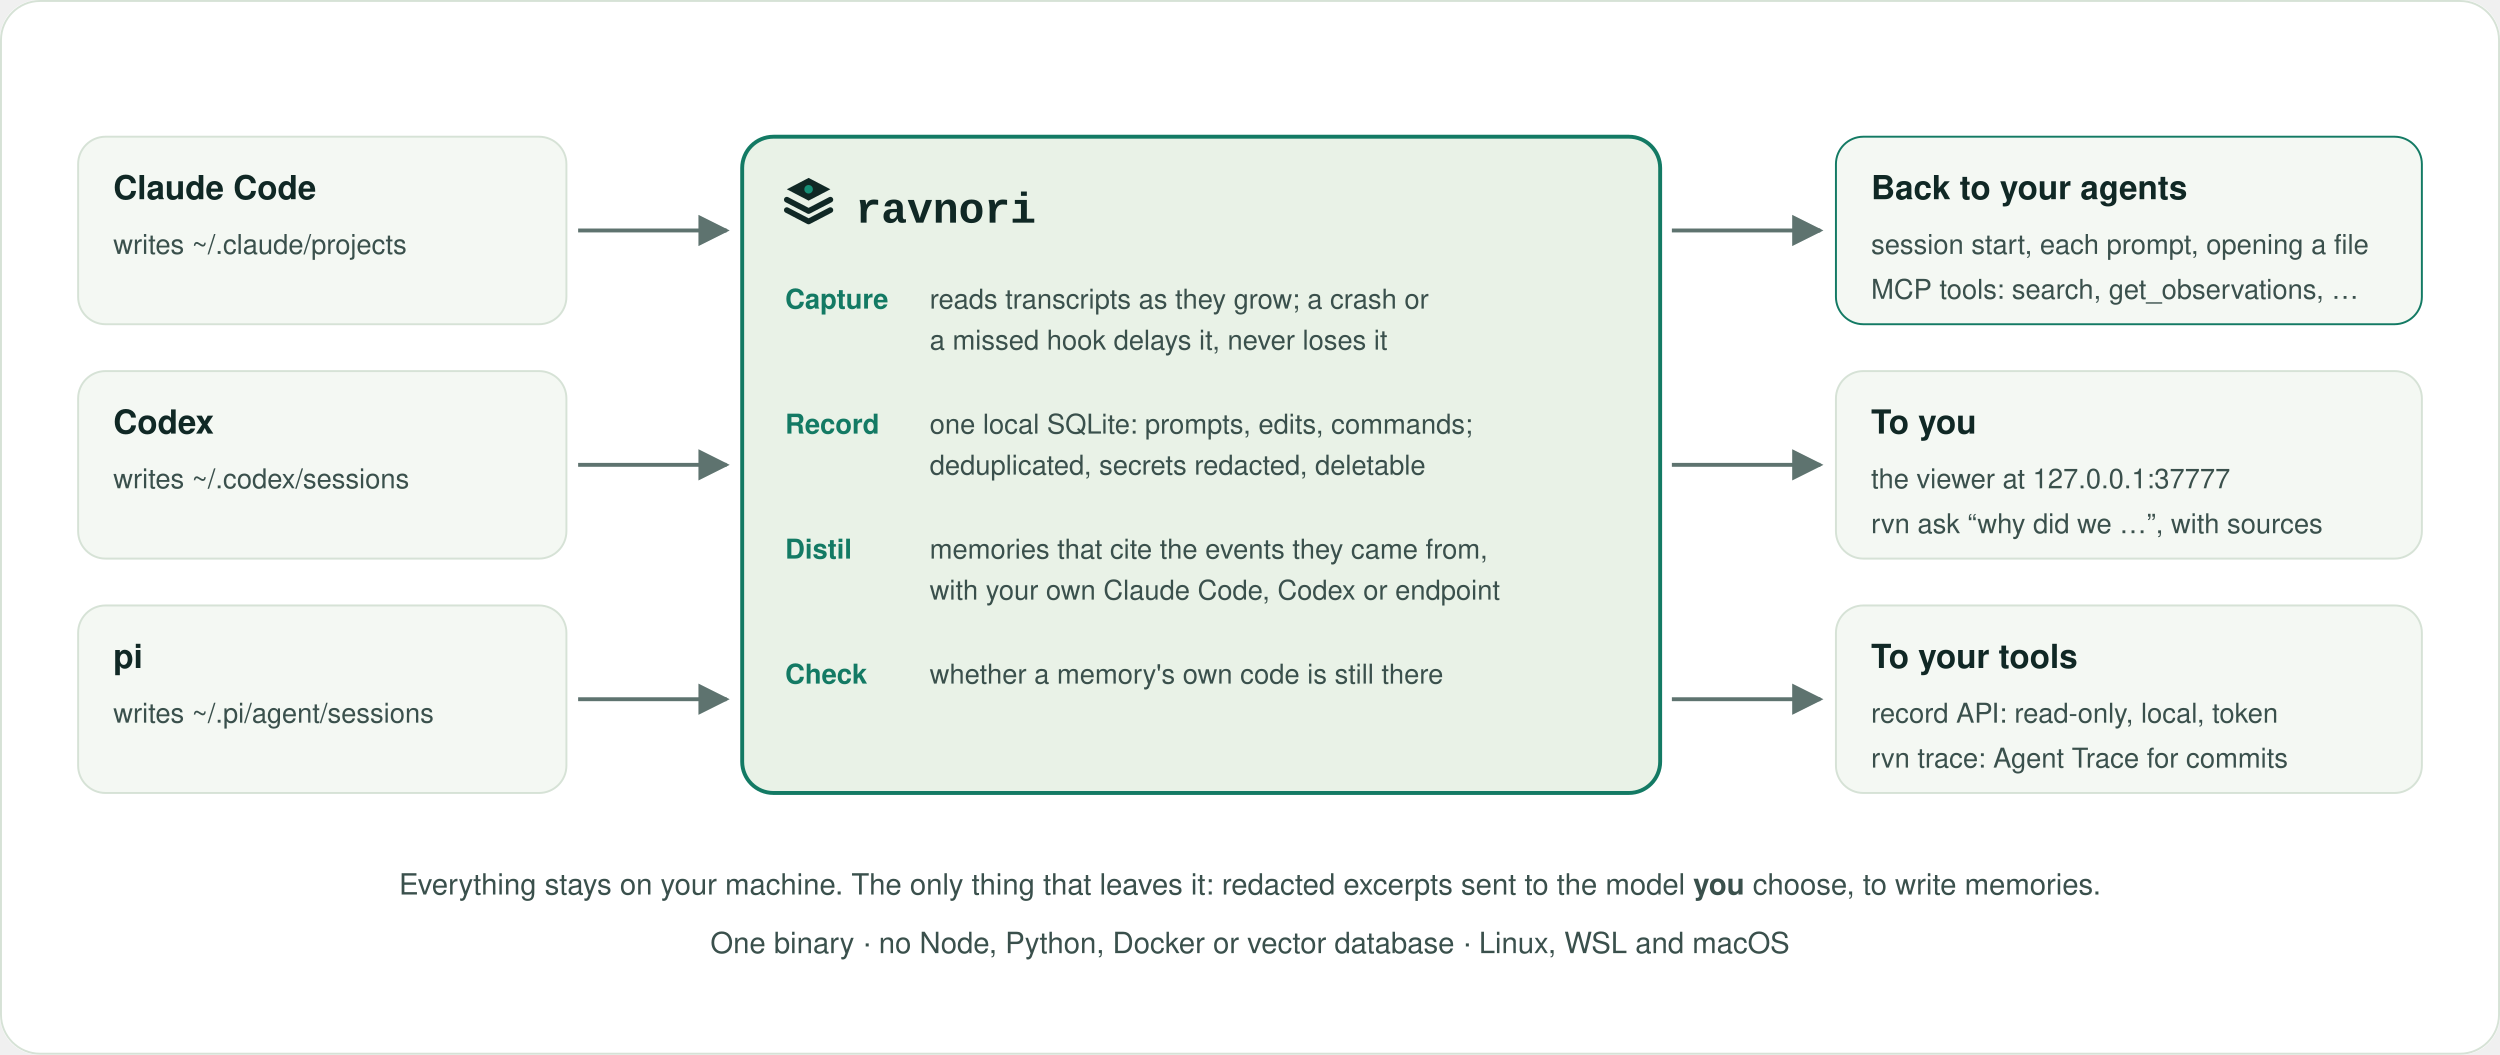
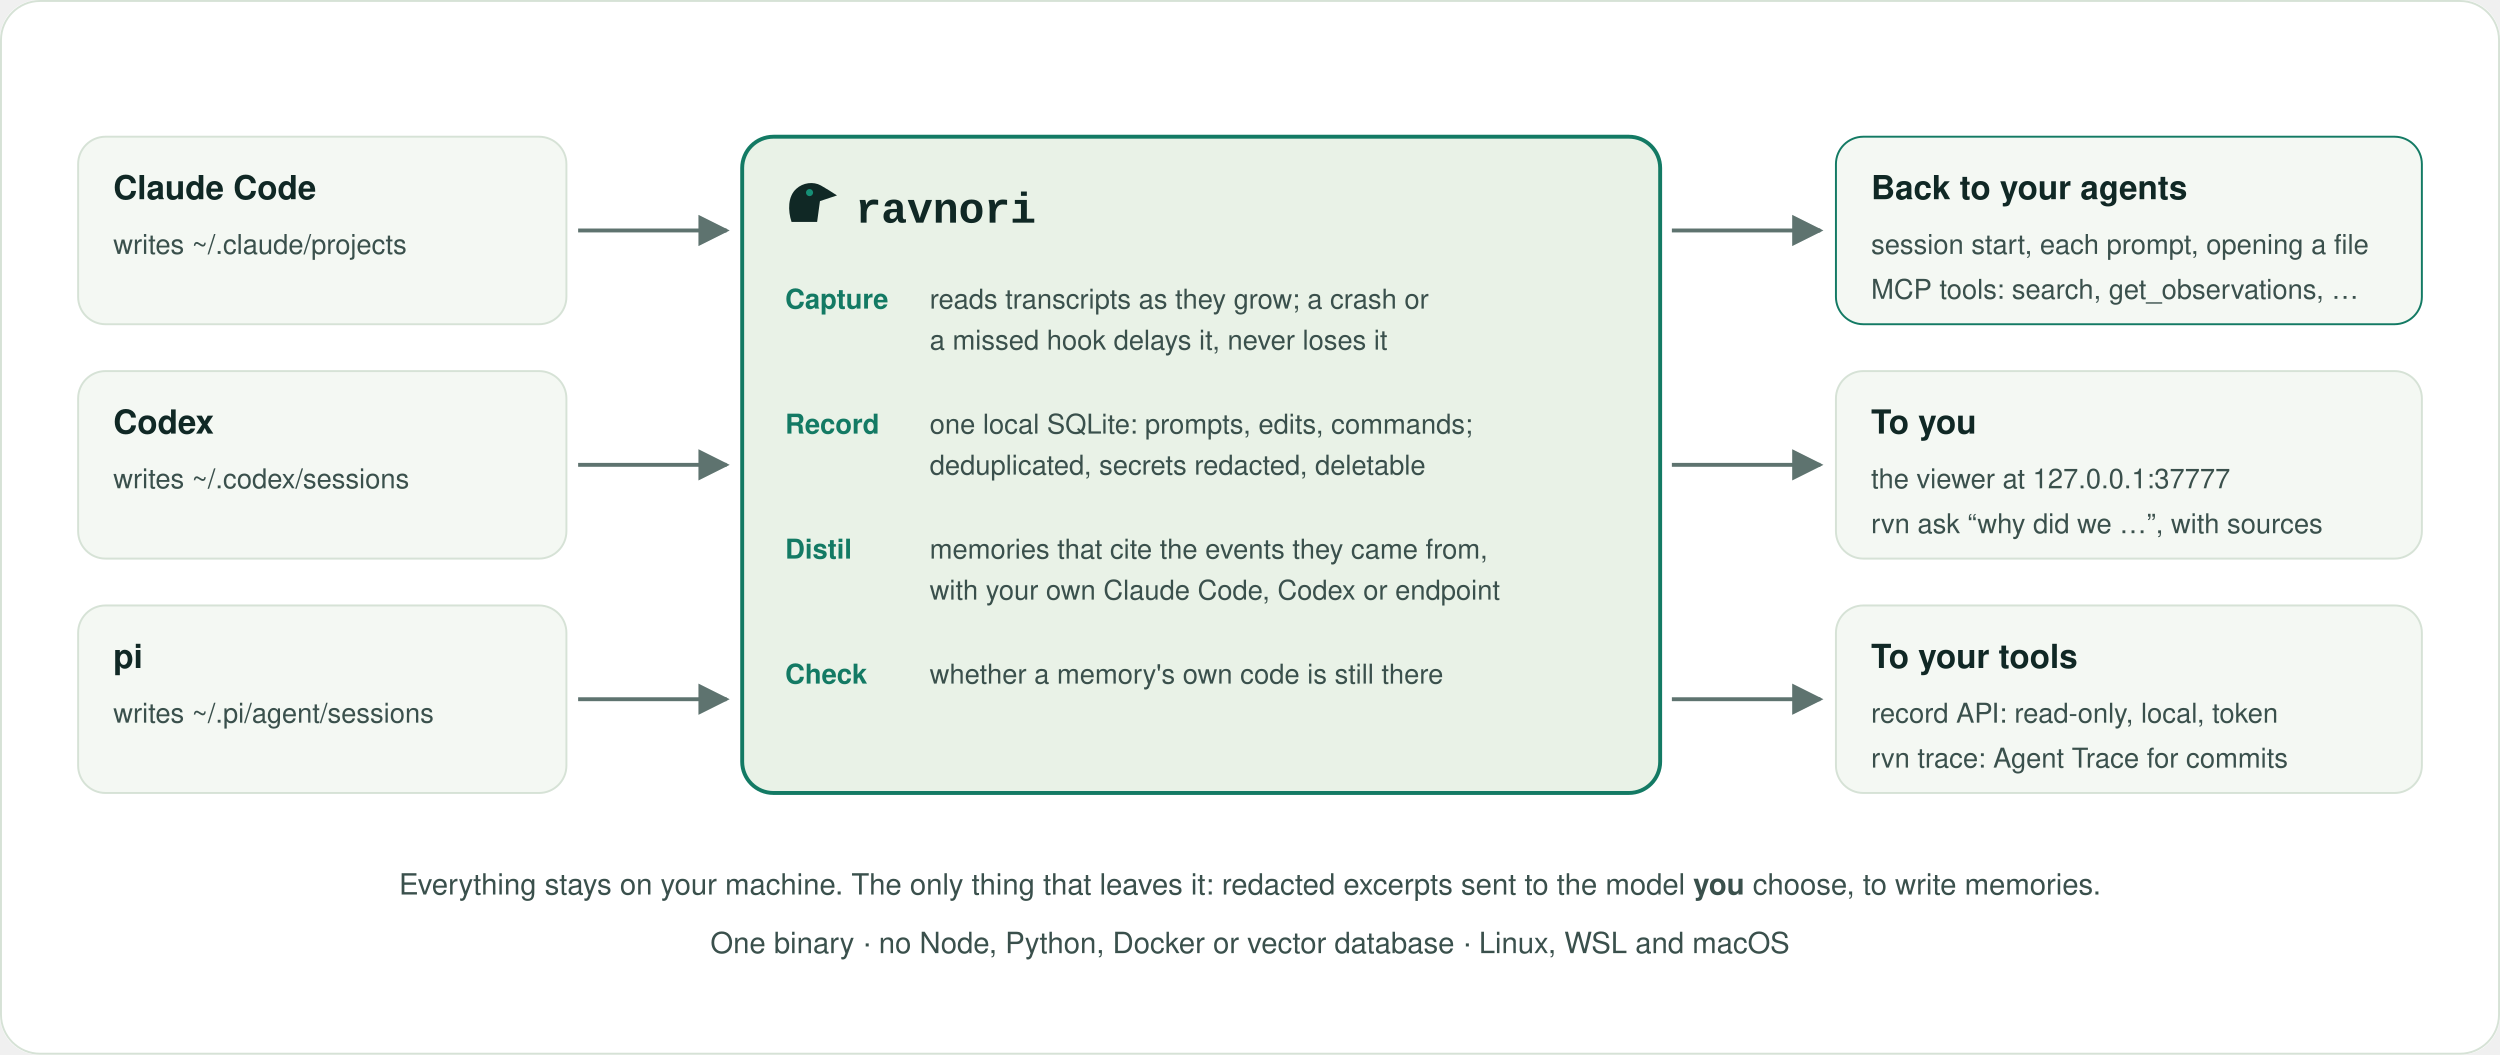
<svg xmlns="http://www.w3.org/2000/svg" width="1280" height="540" viewBox="0 0 1280 540" role="img" aria-label="How ravnori works">
  <defs>
-     <marker id="ah-134765685253504" viewBox="0 0 10 10" refX="9" refY="5" markerWidth="8" markerHeight="8" orient="auto">
+     <marker id="ah-126011623350528" viewBox="0 0 10 10" refX="9" refY="5" markerWidth="8" markerHeight="8" orient="auto">
      <path d="M0,0 L10,5 L0,10 z" fill="#5E736F" />
    </marker>
  </defs>
  <rect width="1280" height="540" rx="20" fill="#ffffff" />
  <rect x="0.5" y="0.5" width="1279" height="539" rx="20" fill="none" stroke="#D6E2D6" />
  <rect x="40" y="70" width="250" height="96" rx="14" fill="#F4F8F3" stroke="#D6E2D6" />
  <text x="58" y="102" font-family="ui-sans-serif, -apple-system, 'Segoe UI', Helvetica, Arial, sans-serif" font-size="17" font-weight="700" fill="#102825">Claude Code</text>
  <text x="58" y="130" font-family="ui-sans-serif, -apple-system, 'Segoe UI', Helvetica, Arial, sans-serif" font-size="14" fill="#3A504C">writes ~/.claude/projects</text>
  <rect x="40" y="190" width="250" height="96" rx="14" fill="#F4F8F3" stroke="#D6E2D6" />
  <text x="58" y="222" font-family="ui-sans-serif, -apple-system, 'Segoe UI', Helvetica, Arial, sans-serif" font-size="17" font-weight="700" fill="#102825">Codex</text>
  <text x="58" y="250" font-family="ui-sans-serif, -apple-system, 'Segoe UI', Helvetica, Arial, sans-serif" font-size="14" fill="#3A504C">writes ~/.codex/sessions</text>
  <rect x="40" y="310" width="250" height="96" rx="14" fill="#F4F8F3" stroke="#D6E2D6" />
  <text x="58" y="342" font-family="ui-sans-serif, -apple-system, 'Segoe UI', Helvetica, Arial, sans-serif" font-size="17" font-weight="700" fill="#102825">pi</text>
  <text x="58" y="370" font-family="ui-sans-serif, -apple-system, 'Segoe UI', Helvetica, Arial, sans-serif" font-size="14" fill="#3A504C">writes ~/.pi/agent/sessions</text>
  <rect x="380" y="70" width="470" height="336" rx="16" fill="#E9F2E7" stroke="#137A64" stroke-width="2" />
  <g transform="translate(398,86) scale(0.2424242)">
-     <g transform="translate(1 1)">
-       <path d="M19 44L65 20L111 44L65 68Z" fill="#102825" />
-       <path d="M19 66L65 90L111 66" fill="none" stroke="#102825" stroke-width="12" stroke-linecap="round" stroke-linejoin="round" />
-       <path d="M19 88L65 112L111 88" fill="none" stroke="#102825" stroke-width="12" stroke-linecap="round" stroke-linejoin="round" />
-       <circle cx="65" cy="44" r="9" fill="#168F76" />
-     </g>
+     <path d="M30 114 C22 90 22 60 40 44 C54 31 76 28 92 37 C104 44 114 50 126 58 C114 62 102 66 90 70 C88 84 86 100 84 114 Z" fill="#102825" />
+     <circle cx="68" cy="52" r="7.5" fill="#168F76" />
  </g>
  <text x="438" y="114" font-family="ui-monospace, SFMono-Regular, Menlo, Consolas, 'Liberation Mono', monospace" font-size="22" font-weight="700" fill="#102825">ravnori</text>
  <text x="402" y="158" font-family="ui-sans-serif, -apple-system, 'Segoe UI', Helvetica, Arial, sans-serif" font-size="14" font-weight="700" fill="#137A64">Capture</text>
  <text x="476" y="158" font-family="ui-sans-serif, -apple-system, 'Segoe UI', Helvetica, Arial, sans-serif" font-size="14" fill="#3A504C">reads transcripts as they grow; a crash or</text>
  <text x="476" y="179" font-family="ui-sans-serif, -apple-system, 'Segoe UI', Helvetica, Arial, sans-serif" font-size="14" fill="#3A504C">a missed hook delays it, never loses it</text>
  <text x="402" y="222" font-family="ui-sans-serif, -apple-system, 'Segoe UI', Helvetica, Arial, sans-serif" font-size="14" font-weight="700" fill="#137A64">Record</text>
  <text x="476" y="222" font-family="ui-sans-serif, -apple-system, 'Segoe UI', Helvetica, Arial, sans-serif" font-size="14" fill="#3A504C">one local SQLite: prompts, edits, commands;</text>
  <text x="476" y="243" font-family="ui-sans-serif, -apple-system, 'Segoe UI', Helvetica, Arial, sans-serif" font-size="14" fill="#3A504C">deduplicated, secrets redacted, deletable</text>
  <text x="402" y="286" font-family="ui-sans-serif, -apple-system, 'Segoe UI', Helvetica, Arial, sans-serif" font-size="14" font-weight="700" fill="#137A64">Distil</text>
  <text x="476" y="286" font-family="ui-sans-serif, -apple-system, 'Segoe UI', Helvetica, Arial, sans-serif" font-size="14" fill="#3A504C">memories that cite the events they came from,</text>
  <text x="476" y="307" font-family="ui-sans-serif, -apple-system, 'Segoe UI', Helvetica, Arial, sans-serif" font-size="14" fill="#3A504C">with your own Claude Code, Codex or endpoint</text>
  <text x="402" y="350" font-family="ui-sans-serif, -apple-system, 'Segoe UI', Helvetica, Arial, sans-serif" font-size="14" font-weight="700" fill="#137A64">Check</text>
  <text x="476" y="350" font-family="ui-sans-serif, -apple-system, 'Segoe UI', Helvetica, Arial, sans-serif" font-size="14" fill="#3A504C">whether a memory's own code is still there</text>
  <rect x="940" y="70" width="300" height="96" rx="14" fill="#F4F8F3" stroke="#137A64" />
  <text x="958" y="102" font-family="ui-sans-serif, -apple-system, 'Segoe UI', Helvetica, Arial, sans-serif" font-size="17" font-weight="700" fill="#102825">Back to your agents</text>
  <text x="958" y="130" font-family="ui-sans-serif, -apple-system, 'Segoe UI', Helvetica, Arial, sans-serif" font-size="14" fill="#3A504C">session start, each prompt, opening a file</text>
  <text x="958" y="153" font-family="ui-sans-serif, -apple-system, 'Segoe UI', Helvetica, Arial, sans-serif" font-size="14" fill="#3A504C">MCP tools: search, get_observations, …</text>
  <rect x="940" y="190" width="300" height="96" rx="14" fill="#F4F8F3" stroke="#D6E2D6" />
  <text x="958" y="222" font-family="ui-sans-serif, -apple-system, 'Segoe UI', Helvetica, Arial, sans-serif" font-size="17" font-weight="700" fill="#102825">To you</text>
  <text x="958" y="250" font-family="ui-sans-serif, -apple-system, 'Segoe UI', Helvetica, Arial, sans-serif" font-size="14" fill="#3A504C">the viewer at 127.0.0.1:37777</text>
  <text x="958" y="273" font-family="ui-sans-serif, -apple-system, 'Segoe UI', Helvetica, Arial, sans-serif" font-size="14" fill="#3A504C">rvn ask “why did we …”, with sources</text>
  <rect x="940" y="310" width="300" height="96" rx="14" fill="#F4F8F3" stroke="#D6E2D6" />
  <text x="958" y="342" font-family="ui-sans-serif, -apple-system, 'Segoe UI', Helvetica, Arial, sans-serif" font-size="17" font-weight="700" fill="#102825">To your tools</text>
  <text x="958" y="370" font-family="ui-sans-serif, -apple-system, 'Segoe UI', Helvetica, Arial, sans-serif" font-size="14" fill="#3A504C">record API: read-only, local, token</text>
  <text x="958" y="393" font-family="ui-sans-serif, -apple-system, 'Segoe UI', Helvetica, Arial, sans-serif" font-size="14" fill="#3A504C">rvn trace: Agent Trace for commits</text>
-   <line x1="296" y1="118" x2="372" y2="118" stroke="#5E736F" stroke-width="2" marker-end="url(#ah-134765685253504)" />
-   <line x1="856" y1="118" x2="932" y2="118" stroke="#5E736F" stroke-width="2" marker-end="url(#ah-134765685253504)" />
-   <line x1="296" y1="238" x2="372" y2="238" stroke="#5E736F" stroke-width="2" marker-end="url(#ah-134765685253504)" />
-   <line x1="856" y1="238" x2="932" y2="238" stroke="#5E736F" stroke-width="2" marker-end="url(#ah-134765685253504)" />
-   <line x1="296" y1="358" x2="372" y2="358" stroke="#5E736F" stroke-width="2" marker-end="url(#ah-134765685253504)" />
-   <line x1="856" y1="358" x2="932" y2="358" stroke="#5E736F" stroke-width="2" marker-end="url(#ah-134765685253504)" />
+   <line x1="296" y1="118" x2="372" y2="118" stroke="#5E736F" stroke-width="2" marker-end="url(#ah-126011623350528)" />
+   <line x1="856" y1="118" x2="932" y2="118" stroke="#5E736F" stroke-width="2" marker-end="url(#ah-126011623350528)" />
+   <line x1="296" y1="238" x2="372" y2="238" stroke="#5E736F" stroke-width="2" marker-end="url(#ah-126011623350528)" />
+   <line x1="856" y1="238" x2="932" y2="238" stroke="#5E736F" stroke-width="2" marker-end="url(#ah-126011623350528)" />
+   <line x1="296" y1="358" x2="372" y2="358" stroke="#5E736F" stroke-width="2" marker-end="url(#ah-126011623350528)" />
+   <line x1="856" y1="358" x2="932" y2="358" stroke="#5E736F" stroke-width="2" marker-end="url(#ah-126011623350528)" />
  <text x="640" y="458" text-anchor="middle" font-family="ui-sans-serif, -apple-system, 'Segoe UI', Helvetica, Arial, sans-serif" font-size="15" fill="#3A504C">Everything stays on your machine. The only thing that leaves it: redacted excerpts sent to the model <tspan font-weight="700">you</tspan> choose, to write memories.</text>
  <text x="640" y="488" text-anchor="middle" font-family="ui-sans-serif, -apple-system, 'Segoe UI', Helvetica, Arial, sans-serif" font-size="15" fill="#3A504C">One binary · no Node, Python, Docker or vector database · Linux, WSL and macOS</text>
</svg>
